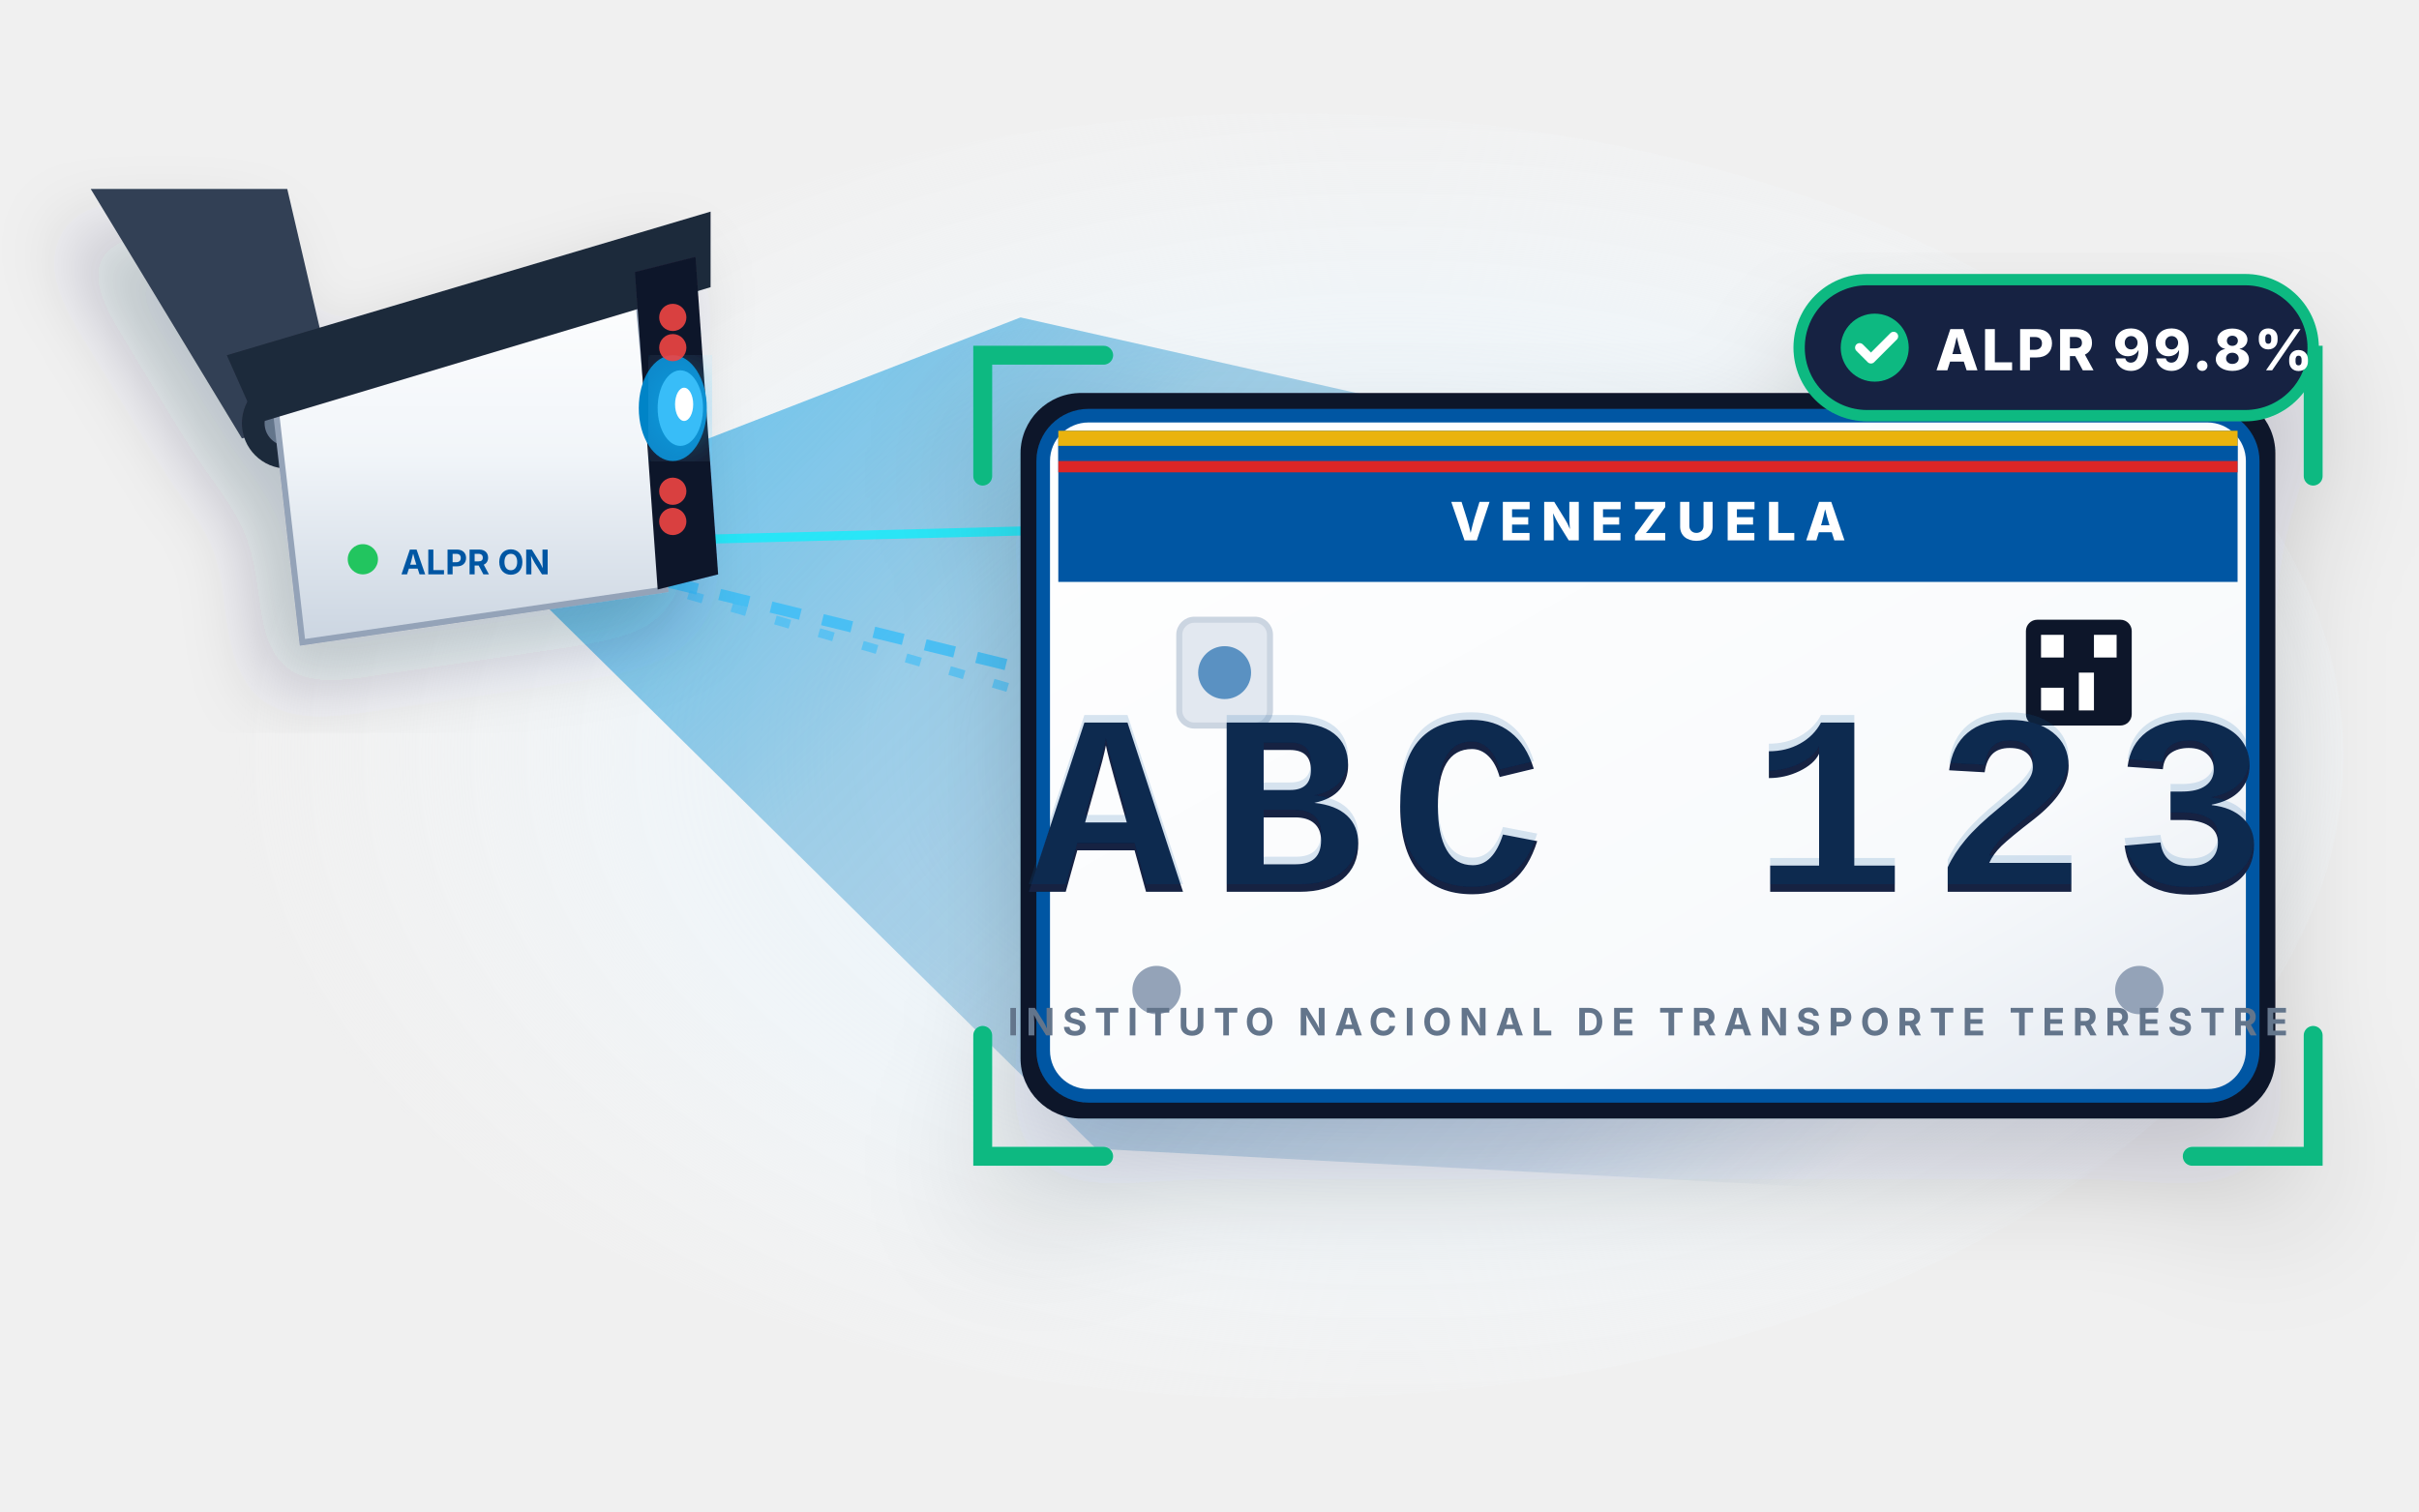
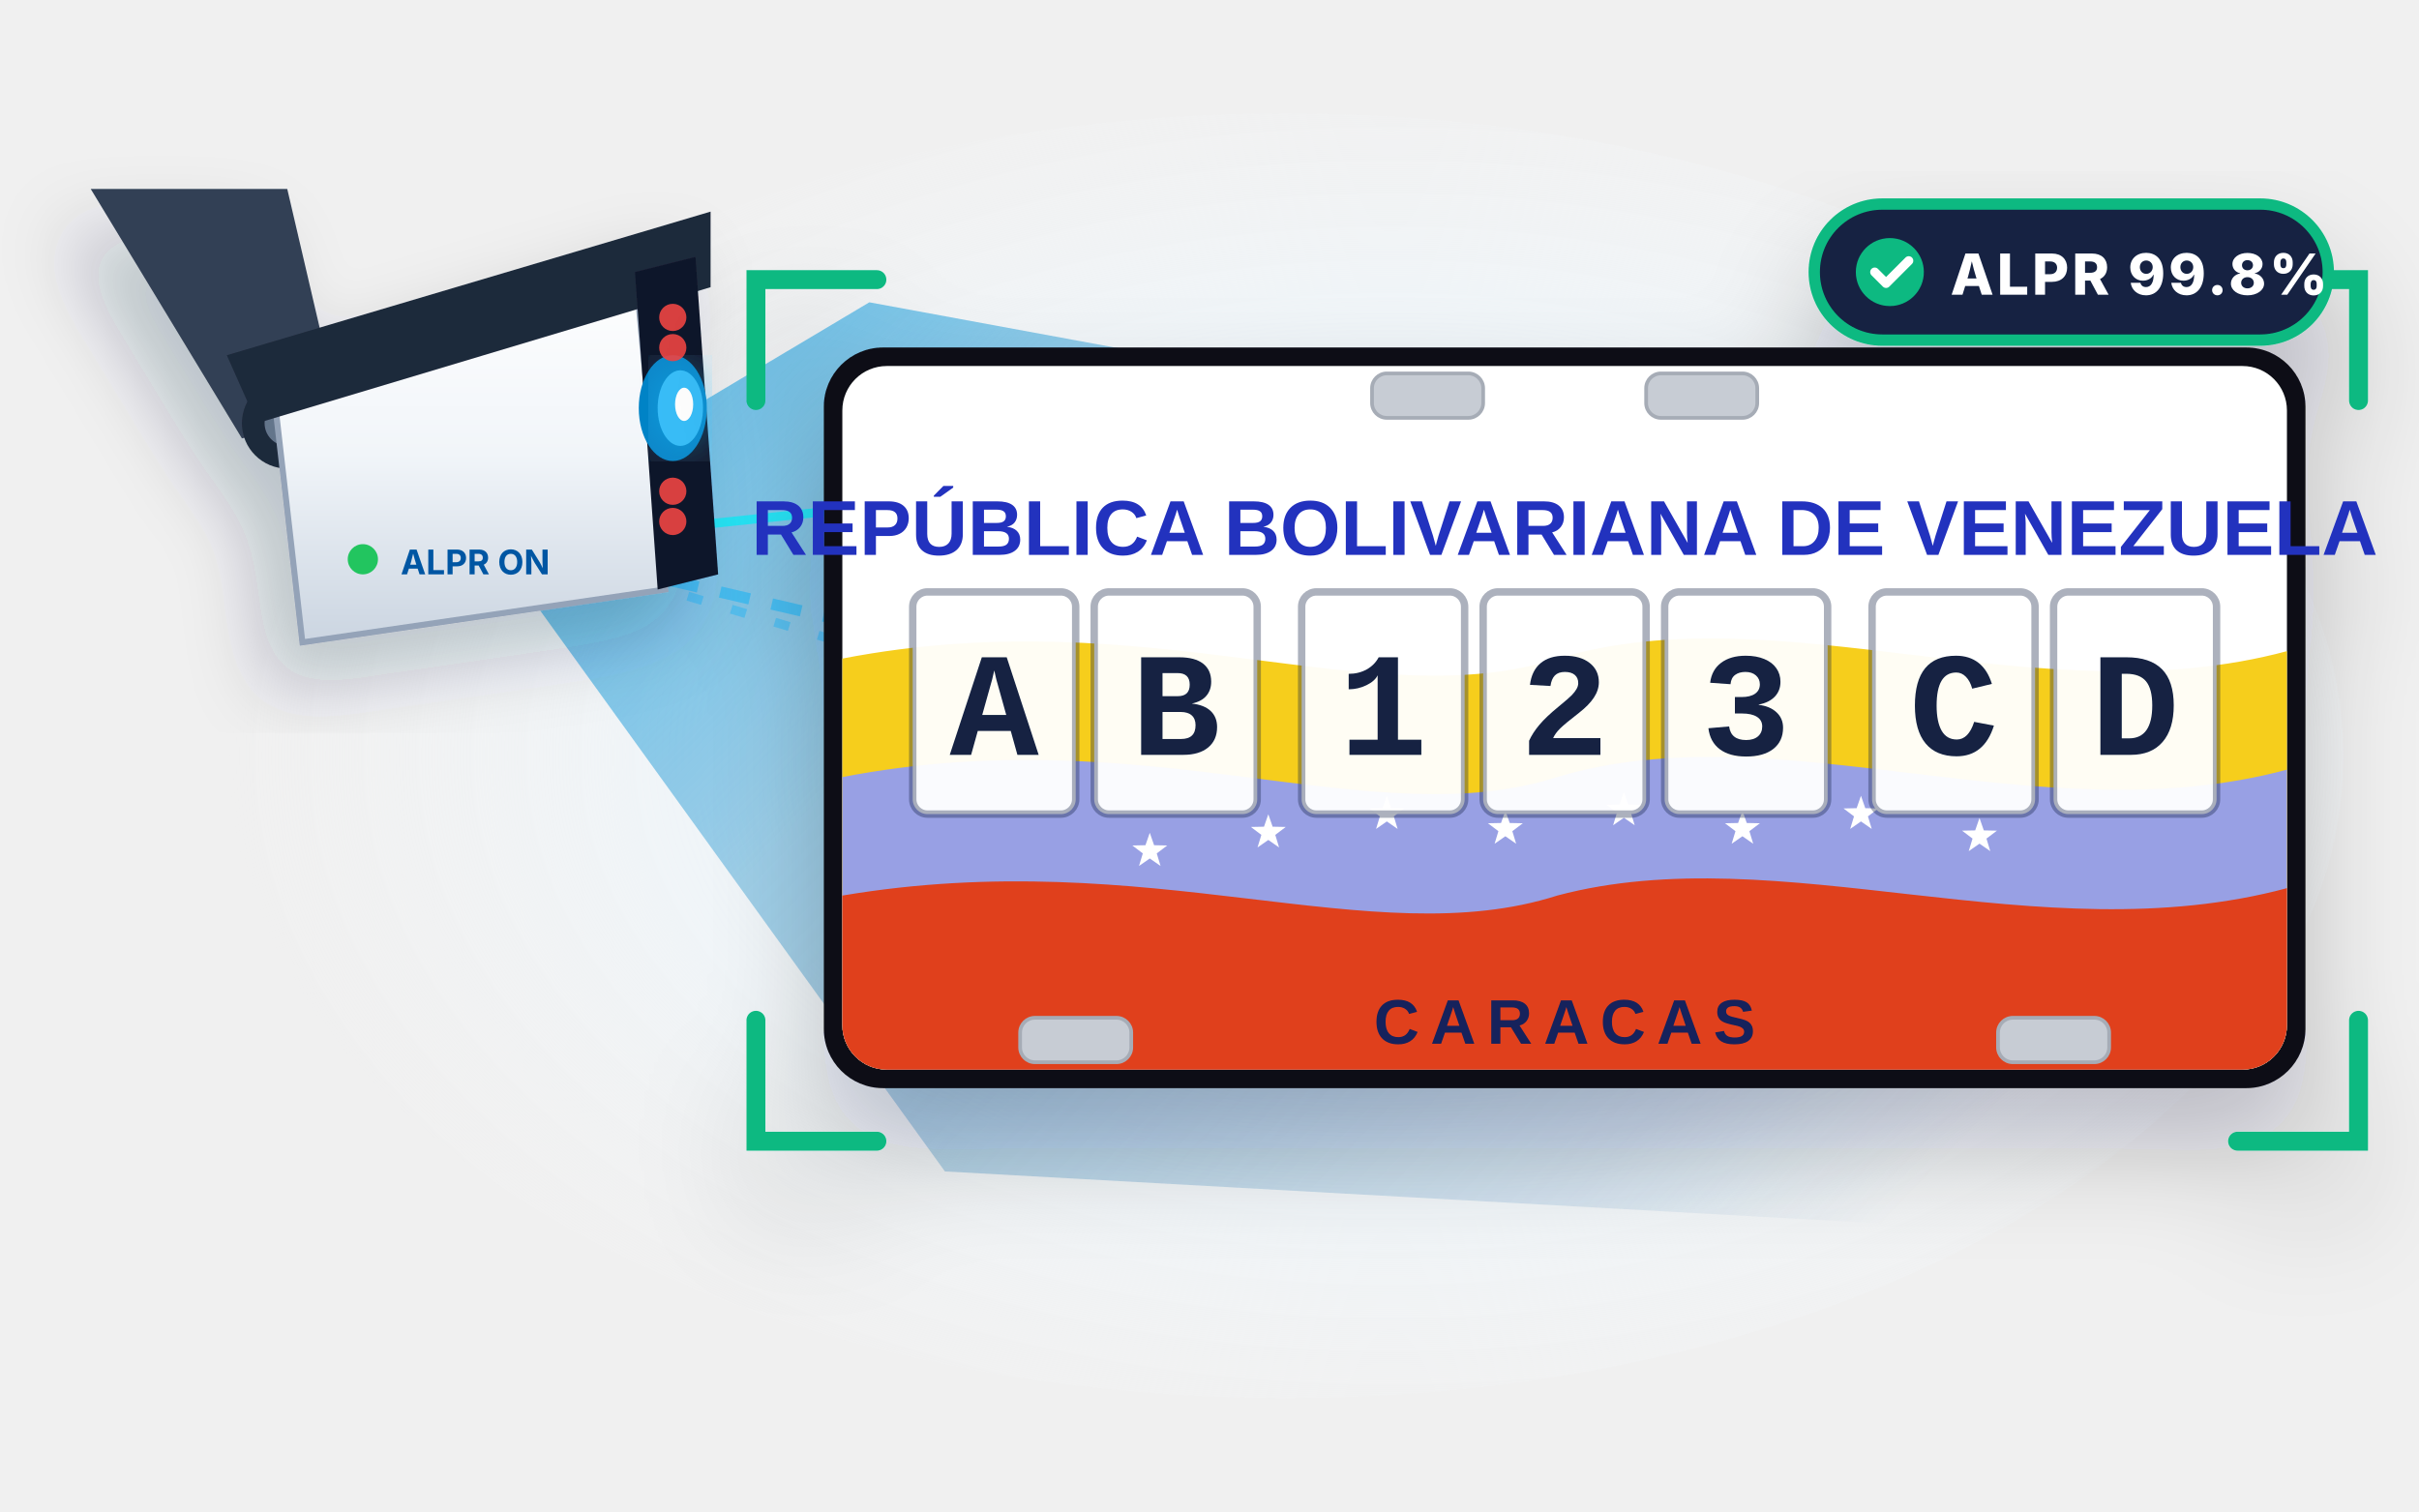
<svg xmlns="http://www.w3.org/2000/svg" viewBox="0 0 320 200" width="100%" height="100%" fill="none">
  <defs>
    <filter id="scan-glow" x="-20%" y="-20%" width="140%" height="140%">
      <feGaussianBlur stdDeviation="4" result="blur" />
      <feComposite in="SourceGraphic" in2="blur" operator="over" />
    </filter>
    <filter id="plate-shadow" x="-10%" y="-10%" width="120%" height="130%">
-       <feDropShadow dx="0" dy="8" stdDeviation="7" flood-color="#0f172a" flood-opacity="0.18" />
+       <feDropShadow dx="0" dy="8" stdDeviation="7" flood-color="#0f172a" flood-opacity="0.22" />
    </filter>
    <filter id="cam-shadow" x="-20%" y="-20%" width="140%" height="140%">
      <feDropShadow dx="-4" dy="6" stdDeviation="5" flood-color="#122142" flood-opacity="0.22" />
    </filter>
    <radialGradient id="bg-halo-2" cx="55%" cy="50%" r="55%">
      <stop offset="0%" stop-color="#e0f2fe" stop-opacity="0.95" />
      <stop offset="65%" stop-color="#f0f9ff" stop-opacity="0.5" />
      <stop offset="100%" stop-color="#f8fafc" stop-opacity="0" />
    </radialGradient>
    <linearGradient id="scan-beam" x1="0%" y1="0%" x2="100%" y2="50%">
      <stop offset="0%" stop-color="#38bdf8" stop-opacity="0.75" />
      <stop offset="35%" stop-color="#0284c7" stop-opacity="0.35" />
      <stop offset="85%" stop-color="#0057a3" stop-opacity="0.12" />
      <stop offset="100%" stop-color="#0057a3" stop-opacity="0" />
    </linearGradient>
    <linearGradient id="cam-housing" x1="0%" y1="0%" x2="0%" y2="100%">
      <stop offset="0%" stop-color="#ffffff" />
      <stop offset="50%" stop-color="#f1f5f9" />
      <stop offset="100%" stop-color="#cbd5e1" />
    </linearGradient>
-     <linearGradient id="plate-gloss" x1="0%" y1="0%" x2="100%" y2="100%">
-       <stop offset="0%" stop-color="#ffffff" />
-       <stop offset="70%" stop-color="#f8fafc" />
-       <stop offset="100%" stop-color="#e2e8f0" />
-     </linearGradient>
+     <path id="vv-star-step" d="M0,-9 2.12,-2.91 8.56,-2.78 3.42,1.11 5.29,7.28 0,3.6 -5.29,7.28 -3.42,1.11 -8.56,-2.78 -2.12,-2.91Z" fill="#ffffff" />
+     <clipPath id="vv-plate-clip">
+       <rect x="7" y="7" width="390" height="190" rx="12" />
+     </clipPath>
  </defs>
  <ellipse cx="170" cy="100" rx="140" ry="85" fill="url(#bg-halo-2)" />
-   <polygon points="68,68 135,42 295,78 295,160 145,152 68,76" fill="url(#scan-beam)" />
-   <line x1="68" y1="72" x2="215" y2="108" stroke="#38bdf8" stroke-width="1.5" stroke-dasharray="4 3" opacity="0.8" />
-   <line x1="68" y1="72" x2="145" y2="70" stroke="#00f2fe" stroke-width="1.2" opacity="0.7" />
-   <line x1="68" y1="72" x2="285" y2="135" stroke="#38bdf8" stroke-width="1.2" stroke-dasharray="2 4" opacity="0.6" />
+   <polygon points="68,68 115,40 305,75 305,165 125,155 68,76" fill="url(#scan-beam)" />
+   <line x1="68" y1="72" x2="210" y2="105" stroke="#38bdf8" stroke-width="1.5" stroke-dasharray="4 3" opacity="0.8" />
+   <line x1="68" y1="72" x2="135" y2="65" stroke="#00f2fe" stroke-width="1.2" opacity="0.7" />
+   <line x1="68" y1="72" x2="295" y2="140" stroke="#38bdf8" stroke-width="1.2" stroke-dasharray="2 4" opacity="0.6" />
  <g id="alpr-camera" filter="url(#cam-shadow)">
    <path d="M12 25 L38 25 L45 55 L32 58 Z" fill="#334155" />
    <circle cx="38" cy="56" r="6" fill="#1e293b" />
    <circle cx="38" cy="56" r="3" fill="#64748b" />
    <path d="M36 50 L84 35 L88 78 L40 85 Z" fill="url(#cam-housing)" stroke="#94a3b8" stroke-width="0.8" />
    <path d="M30 47 L94 28 L94 38 L34 56 Z" fill="#1e293b" />
    <path d="M84 36 L92 34 L95 76 L87 78 Z" fill="#0f172a" />
    <ellipse cx="89" cy="54" rx="4.5" ry="7" fill="#0284c7" />
    <ellipse cx="90" cy="54" rx="3" ry="5" fill="#38bdf8" filter="url(#scan-glow)" />
    <ellipse cx="90.5" cy="53.5" rx="1.2" ry="2.2" fill="#ffffff" />
    <circle cx="89" cy="42" r="1.8" fill="#ef4444" opacity="0.9" />
    <circle cx="89" cy="46" r="1.8" fill="#ef4444" opacity="0.9" />
    <circle cx="89" cy="65" r="1.8" fill="#ef4444" opacity="0.9" />
    <circle cx="89" cy="69" r="1.8" fill="#ef4444" opacity="0.9" />
    <circle cx="48" cy="74" r="2" fill="#22c55e" />
    <text x="53" y="76" font-family="'Segoe UI', Inter, sans-serif" font-size="4.5" font-weight="700" fill="#0057a3">ALPR ON</text>
  </g>
-   <g id="scanned-plate" transform="translate(138, 55)" filter="url(#plate-shadow)">
-     <rect x="-3" y="-3" width="166" height="96" rx="8" fill="#0f172a" />
-     <rect x="0" y="0" width="160" height="90" rx="6" fill="url(#plate-gloss)" stroke="#0057a3" stroke-width="1.8" />
-     <circle cx="15" cy="14" r="3.2" fill="#94a3b8" />
-     <circle cx="145" cy="14" r="3.2" fill="#94a3b8" />
-     <circle cx="15" cy="76" r="3.2" fill="#94a3b8" />
-     <circle cx="145" cy="76" r="3.2" fill="#94a3b8" />
-     <path d="M2 2 L158 2 Q158 20 158 22 L2 22 Z" fill="#0057a3" />
-     <rect x="2" y="2" width="156" height="2" fill="#eab308" />
-     <rect x="2" y="4" width="156" height="2" fill="#0057a3" />
-     <rect x="2" y="6" width="156" height="1.5" fill="#dc2626" />
-     <text x="80" y="16.5" font-family="'Segoe UI', Inter, sans-serif" font-size="7" font-weight="800" fill="#ffffff" text-anchor="middle" letter-spacing="1.2">VENEZUELA</text>
-     <rect x="18" y="27" width="12" height="14" rx="2" fill="#e2e8f0" stroke="#cbd5e1" stroke-width="0.8" />
-     <circle cx="24" cy="34" r="3.5" fill="#0057a3" opacity="0.6" />
-     <rect x="130" y="27" width="14" height="14" rx="1.5" fill="#0f172a" />
-     <rect x="132" y="29" width="3" height="3" fill="#ffffff" />
-     <rect x="139" y="29" width="3" height="3" fill="#ffffff" />
-     <rect x="132" y="36" width="3" height="3" fill="#ffffff" />
-     <rect x="137" y="34" width="2" height="5" fill="#ffffff" />
-     <g id="plate-text">
-       <text x="80" y="63" font-family="'Courier New', monospace" font-size="34" font-weight="900" fill="#122142" text-anchor="middle" letter-spacing="3.5">ABC 123</text>
-       <text x="80" y="62" font-family="'Courier New', monospace" font-size="34" font-weight="900" fill="#0057a3" text-anchor="middle" letter-spacing="3.5" opacity="0.15">ABC 123</text>
+   <g id="official-venezuela-plate" transform="translate(108, 45)" filter="url(#plate-shadow)">
+     <g transform="scale(0.49)">
+       <rect x="2" y="2" width="400" height="200" rx="16" fill="#0d0f14" />
+       <rect x="7" y="7" width="390" height="190" rx="12" fill="#ffffff" />
+       <g clip-path="url(#vv-plate-clip)">
+         <path fill="#F6CE1C" d="M7,86 C 90,70 150,102 200,86 C 260,68 330,102 397,84 L397,197 L7,197 Z" />
+         <path fill="#98A0E4" d="M7,118 C 90,102 150,134 200,118 C 260,100 330,134 397,116 L397,197 L7,197 Z" />
+         <path fill="#E0401C" d="M7,150 C 90,136 150,166 200,150 C 260,134 330,166 397,148 L397,197 L7,197 Z" />
+         <g fill="#ffffff">
+           <use href="#vv-star-step" transform="translate(122,133) scale(.55)" />
+           <use href="#vv-star-step" transform="translate(154,128) scale(.55)" />
+           <use href="#vv-star-step" transform="translate(186,132) scale(.55)" />
+           <use href="#vv-star-step" transform="translate(218,127) scale(.55)" />
+           <use href="#vv-star-step" transform="translate(250,132) scale(.55)" />
+           <use href="#vv-star-step" transform="translate(282,128) scale(.55)" />
+           <use href="#vv-star-step" transform="translate(90,138) scale(.55)" />
+           <use href="#vv-star-step" transform="translate(314,134) scale(.55)" />
+         </g>
+       </g>
+       <g fill="#c7ccd4" stroke="#a6acb6" stroke-width="1">
+         <rect x="150" y="9" width="30" height="12" rx="4" />
+         <rect x="224" y="9" width="30" height="12" rx="4" />
+         <rect x="55" y="183" width="30" height="12" rx="4" />
+         <rect x="319" y="183" width="30" height="12" rx="4" />
+       </g>
+       <text x="202" y="58" text-anchor="middle" font-family="'Arial Narrow', Arial, sans-serif" font-weight="700" font-size="21" fill="#2431be" textLength="360" lengthAdjust="spacingAndGlyphs">
+         REPÚBLICA BOLIVARIANA DE VENEZUELA
+       </text>
+       <g transform="translate(26, 68)">
+         <rect x="0" y="0" width="44" height="60" rx="4" fill="rgba(255, 255, 255, 0.95)" stroke="rgba(18, 33, 66, 0.35)" stroke-width="2" />
+         <text x="22" y="44" font-family="'Courier New', monospace" font-size="40" font-weight="900" fill="#122142" text-anchor="middle">A</text>
+         <rect x="49" y="0" width="44" height="60" rx="4" fill="rgba(255, 255, 255, 0.95)" stroke="rgba(18, 33, 66, 0.35)" stroke-width="2" />
+         <text x="71" y="44" font-family="'Courier New', monospace" font-size="40" font-weight="900" fill="#122142" text-anchor="middle">B</text>
+         <rect x="105" y="0" width="44" height="60" rx="4" fill="rgba(255, 255, 255, 0.95)" stroke="rgba(18, 33, 66, 0.35)" stroke-width="2" />
+         <text x="127" y="44" font-family="'Courier New', monospace" font-size="40" font-weight="900" fill="#122142" text-anchor="middle">1</text>
+         <rect x="154" y="0" width="44" height="60" rx="4" fill="rgba(255, 255, 255, 0.95)" stroke="rgba(18, 33, 66, 0.35)" stroke-width="2" />
+         <text x="176" y="44" font-family="'Courier New', monospace" font-size="40" font-weight="900" fill="#122142" text-anchor="middle">2</text>
+         <rect x="203" y="0" width="44" height="60" rx="4" fill="rgba(255, 255, 255, 0.95)" stroke="rgba(18, 33, 66, 0.35)" stroke-width="2" />
+         <text x="225" y="44" font-family="'Courier New', monospace" font-size="40" font-weight="900" fill="#122142" text-anchor="middle">3</text>
+         <rect x="259" y="0" width="44" height="60" rx="4" fill="rgba(255, 255, 255, 0.95)" stroke="rgba(18, 33, 66, 0.35)" stroke-width="2" />
+         <text x="281" y="44" font-family="'Courier New', monospace" font-size="40" font-weight="900" fill="#122142" text-anchor="middle">C</text>
+         <rect x="308" y="0" width="44" height="60" rx="4" fill="rgba(255, 255, 255, 0.95)" stroke="rgba(18, 33, 66, 0.35)" stroke-width="2" />
+         <text x="330" y="44" font-family="'Courier New', monospace" font-size="40" font-weight="900" fill="#122142" text-anchor="middle">D</text>
+       </g>
+       <text x="202" y="190" text-anchor="middle" font-family="Arial, sans-serif" font-weight="700" font-size="17" fill="#15205c" letter-spacing="3">CARACAS</text>
    </g>
-     <text x="80" y="82" font-family="'Segoe UI', Inter, sans-serif" font-size="5" font-weight="700" fill="#64748b" text-anchor="middle" letter-spacing="1">INSTITUTO NACIONAL DE TRANSPORTE TERRESTRE</text>
    <g id="alpr-bounding-box" stroke="#10b981" stroke-width="2.5" stroke-linecap="round">
      <path d="M-8 8 L-8 -8 L8 -8" fill="none" />
-       <path d="M152 -8 L168 -8 L168 8" fill="none" />
-       <path d="M-8 82 L-8 98 L8 98" fill="none" />
-       <path d="M152 98 L168 98 L168 82" fill="none" />
-       <line x1="5" y1="52" x2="155" y2="52" stroke="#00f2fe" stroke-width="1.8" opacity="0.85" filter="url(#scan-glow)" />
+       <path d="M188 -8 L204 -8 L204 8" fill="none" />
+       <path d="M-8 90 L-8 106 L8 106" fill="none" />
+       <path d="M188 106 L204 106 L204 90" fill="none" />
+       <line x1="2" y1="50" x2="194" y2="50" stroke="#00f2fe" stroke-width="1.8" opacity="0.85" filter="url(#scan-glow)" />
    </g>
-     <g transform="translate(100, -18)">
+     <g transform="translate(132, -18)">
      <rect x="0" y="0" width="68" height="18" rx="9" fill="#122142" stroke="#10b981" stroke-width="1.5" />
      <circle cx="10" cy="9" r="4.5" fill="#10b981" />
      <path d="M8 9 L9.5 10.5 L12.5 7.5" stroke="#ffffff" stroke-width="1.2" stroke-linecap="round" stroke-linejoin="round" />
      <text x="18" y="12" font-family="'Segoe UI', Inter, sans-serif" font-size="7.5" font-weight="800" fill="#ffffff" letter-spacing="0.4">ALPR 99.8%</text>
    </g>
  </g>
</svg>
